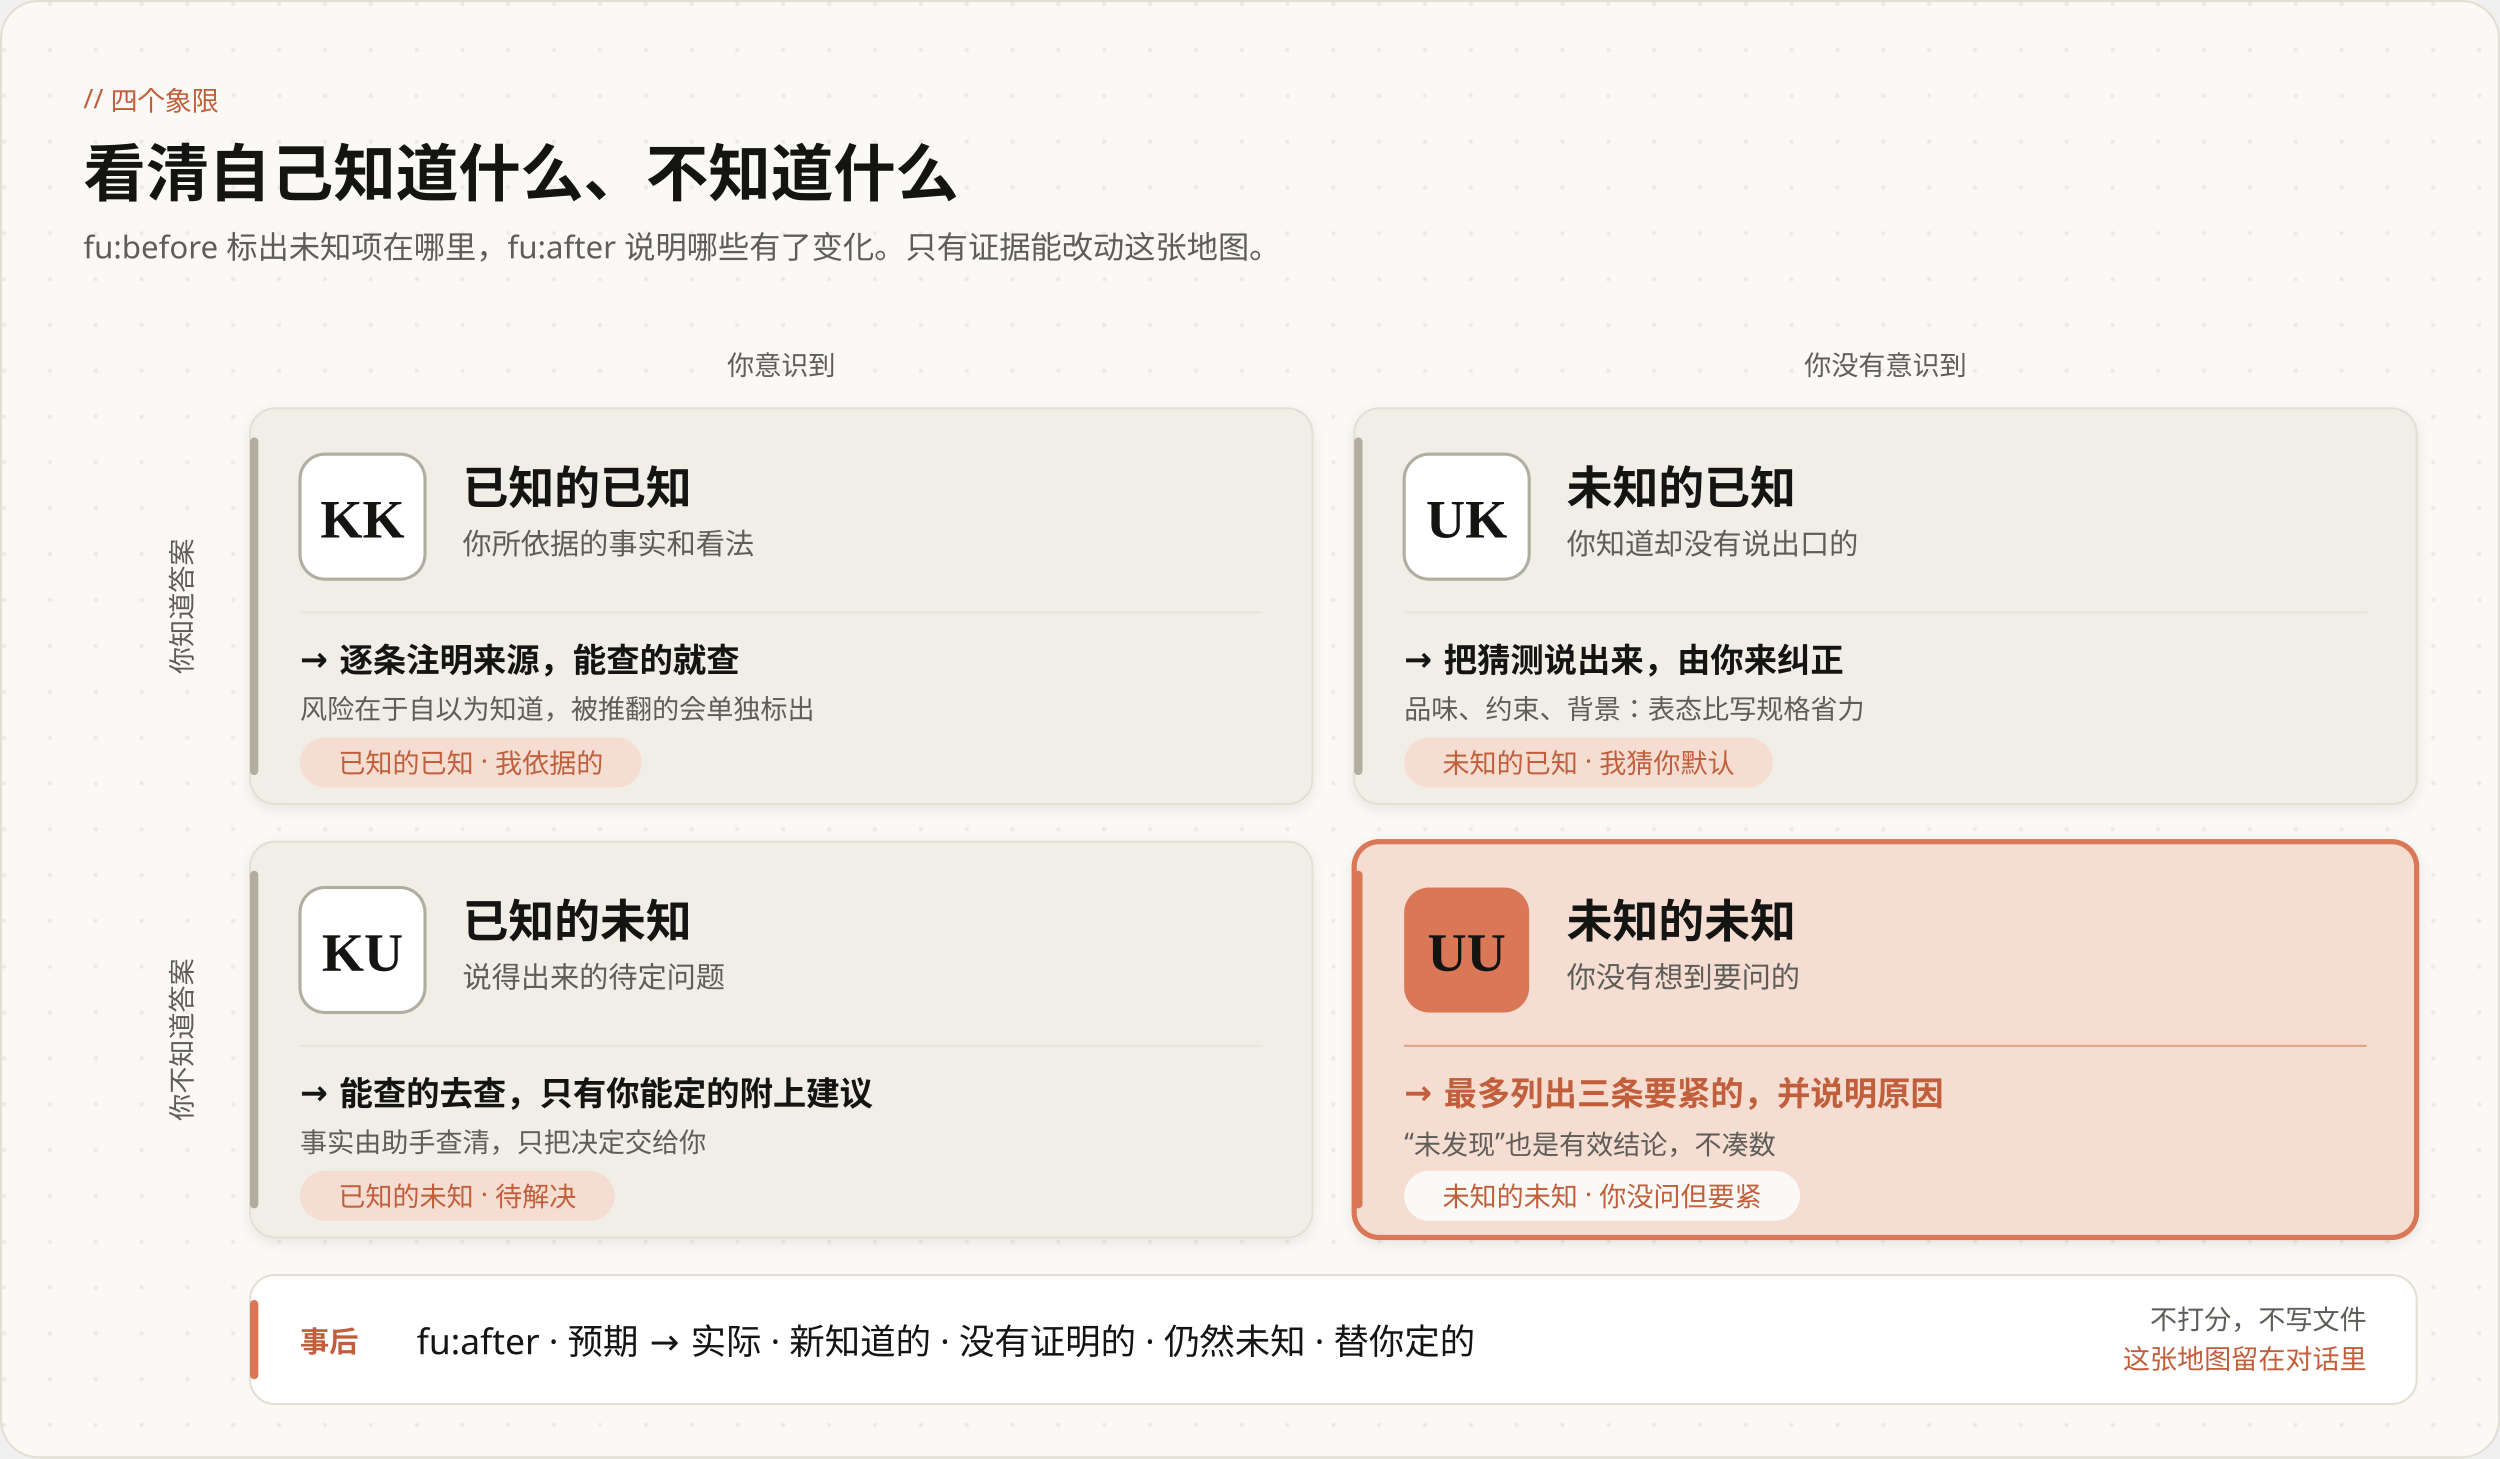
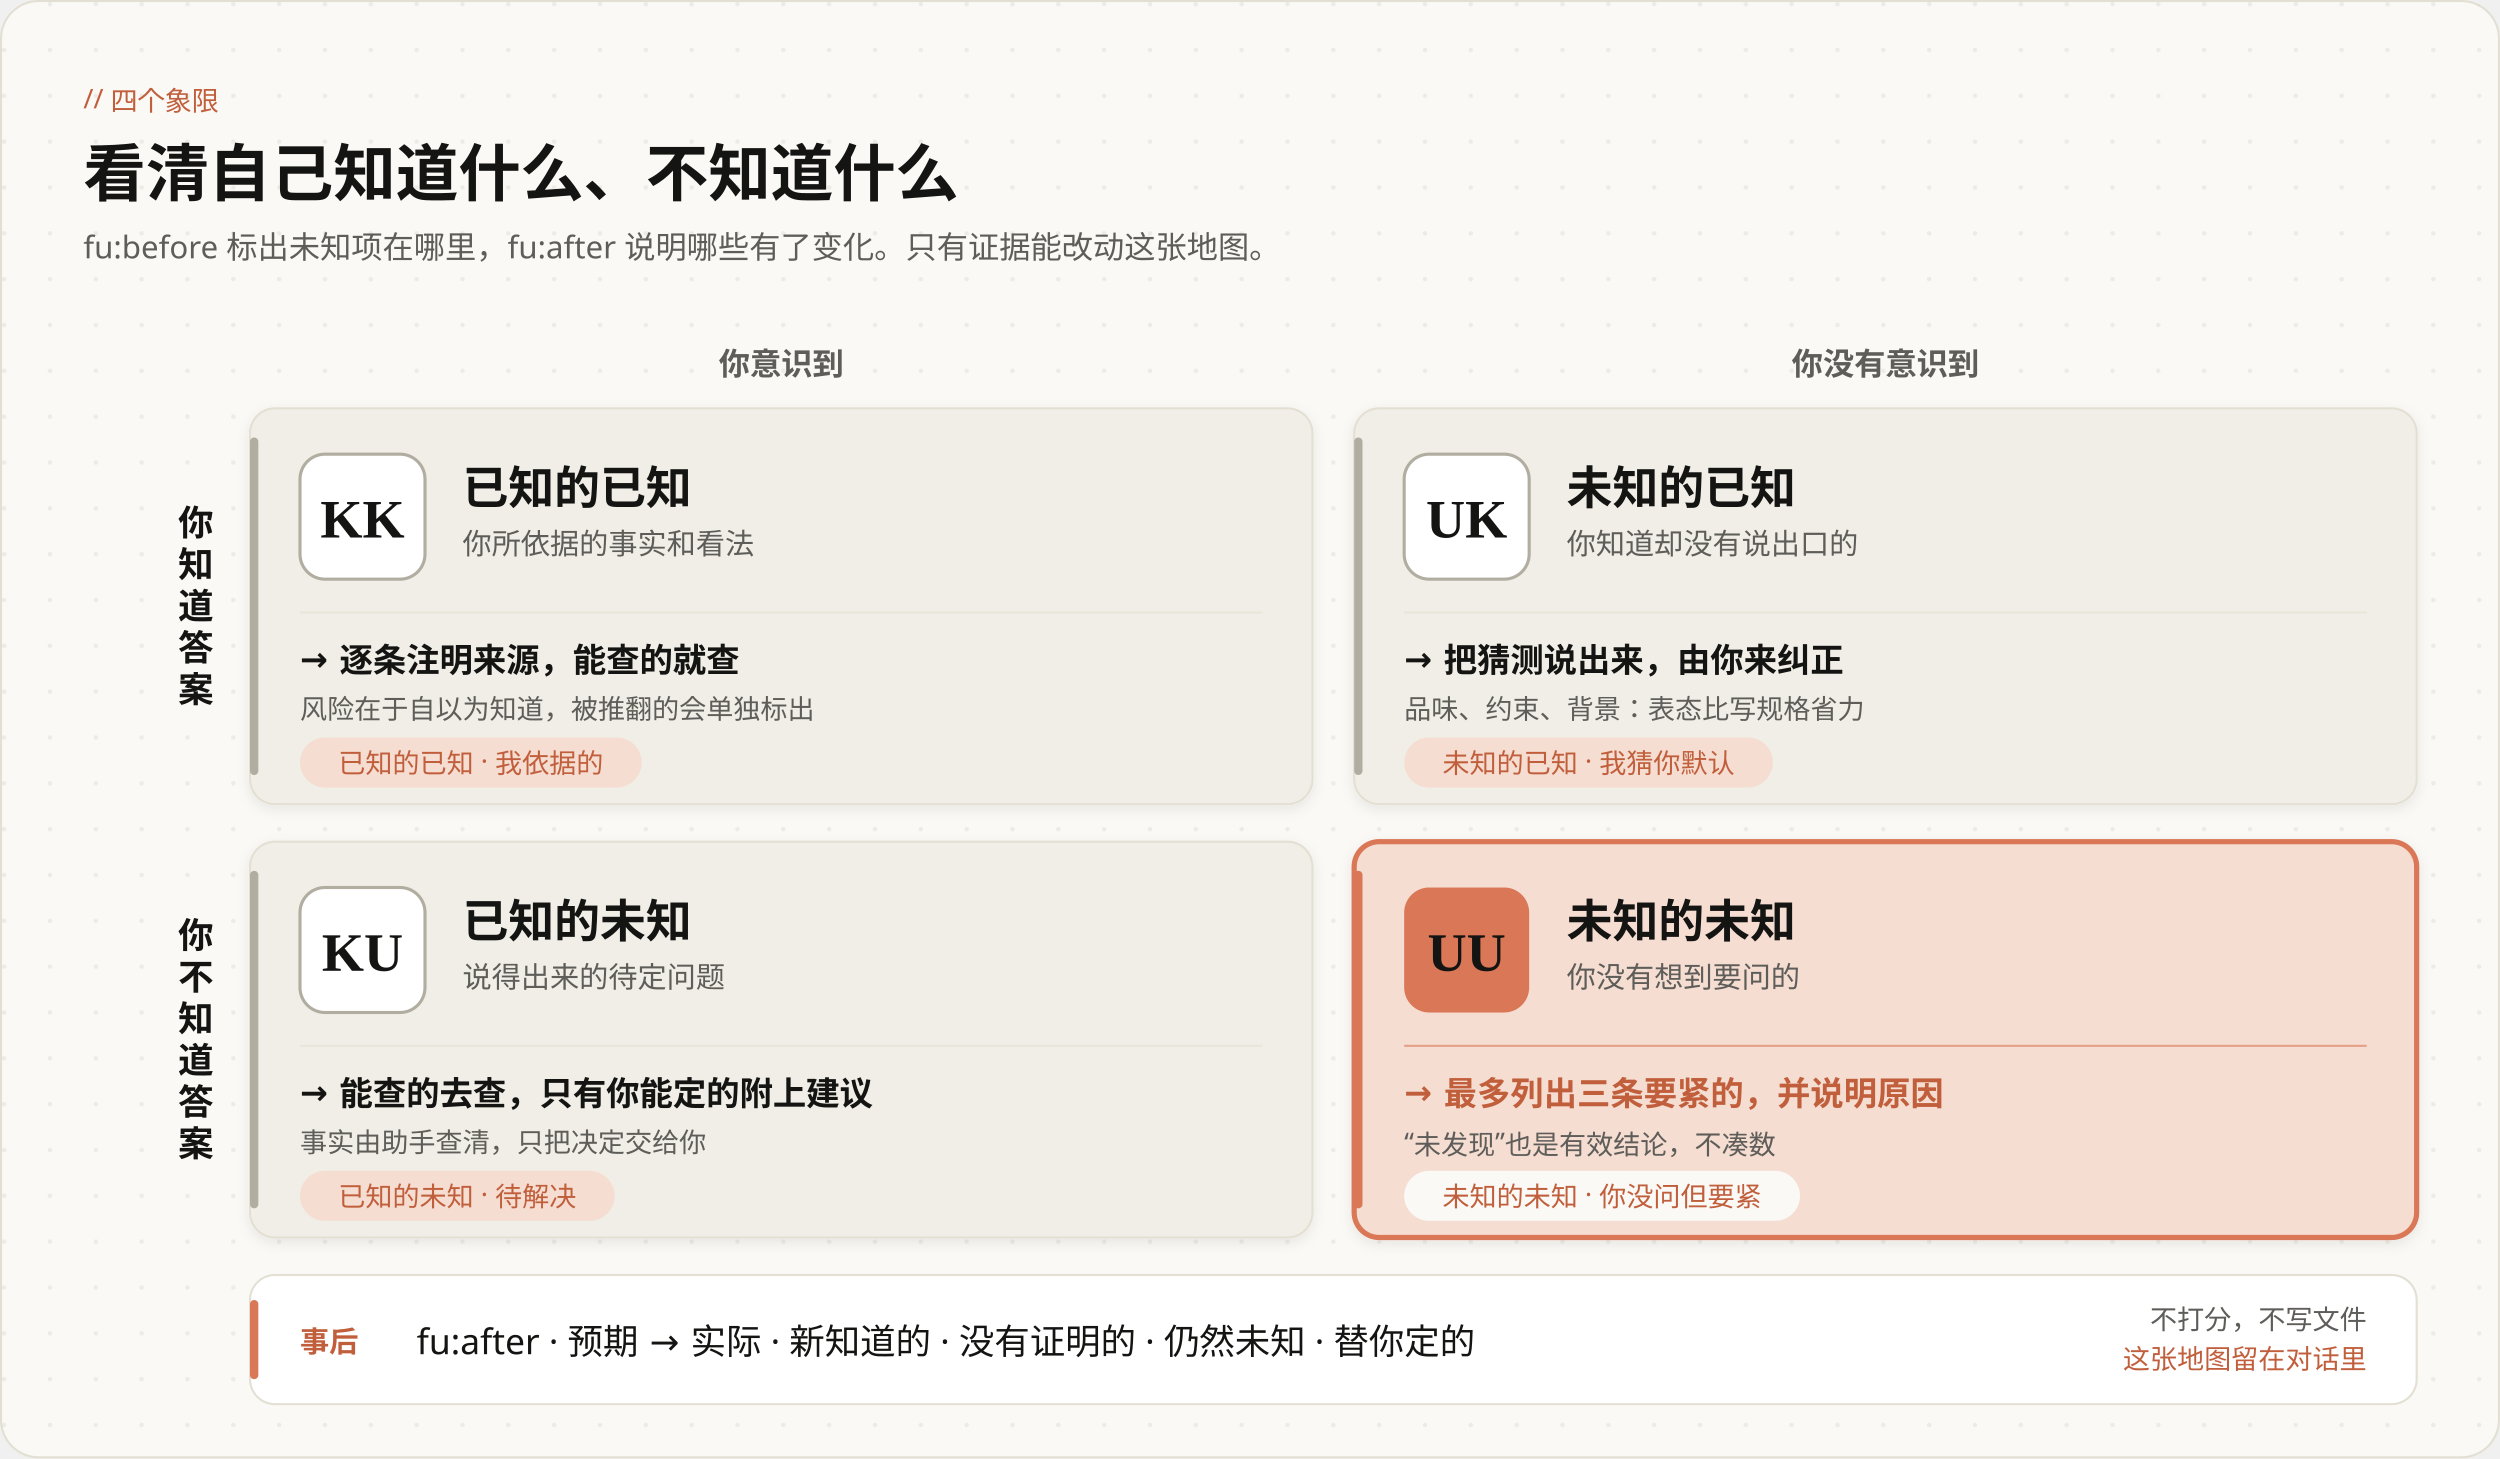
<svg xmlns="http://www.w3.org/2000/svg" width="1200" height="700" viewBox="0 0 1200 700" role="img" aria-labelledby="t d">
  <defs>
    <filter id="sh" x="-5%" y="-5%" width="110%" height="120%">
      <feDropShadow dx="0" dy="2" stdDeviation="3" flood-color="#141413" flood-opacity="0.08" />
    </filter>
    <pattern id="dots" width="22" height="22" patternUnits="userSpaceOnUse">
      <circle cx="2" cy="2" r="1.1" fill="#B1ADA1" opacity="0.35" />
    </pattern>
  </defs>
  <rect x="0.5" y="0.5" width="1199" height="699" rx="18" fill="#FAF9F5" stroke="#E3DFD3" />
  <rect x="0.5" y="0.5" width="1199" height="699" rx="18" fill="url(#dots)" opacity="0.5" />
  <text x="40" y="52" font-family="Noto Sans SC, 'PingFang SC', 'Microsoft YaHei', sans-serif" font-size="13" font-weight="500" fill="#C15F3C">// 四个象限</text>
  <text x="40" y="94" font-family="Noto Sans SC, 'PingFang SC', 'Microsoft YaHei', sans-serif" font-size="30" font-weight="700" fill="#141413">看清自己知道什么、不知道什么</text>
  <text x="40" y="124" font-family="Noto Sans SC, 'PingFang SC', 'Microsoft YaHei', sans-serif" font-size="15" fill="#5E5D59">fu:before 标出未知项在哪里，fu:after 说明哪些有了变化。只有证据能改动这张地图。</text>
-   <text x="375" y="180" font-family="Noto Sans SC, 'PingFang SC', 'Microsoft YaHei', sans-serif" font-size="13" font-weight="500" fill="#5E5D59" text-anchor="middle">你意识到</text>
-   <text x="905" y="180" font-family="Noto Sans SC, 'PingFang SC', 'Microsoft YaHei', sans-serif" font-size="13" font-weight="500" fill="#5E5D59" text-anchor="middle">你没有意识到</text>
-   <text x="92" y="291" font-family="Noto Sans SC, 'PingFang SC', 'Microsoft YaHei', sans-serif" font-size="13" font-weight="500" fill="#5E5D59" text-anchor="middle" transform="rotate(-90 92 291)">你知道答案</text>
-   <text x="92" y="499" font-family="Noto Sans SC, 'PingFang SC', 'Microsoft YaHei', sans-serif" font-size="13" font-weight="500" fill="#5E5D59" text-anchor="middle" transform="rotate(-90 92 499)">你不知道答案</text>
+   <text x="375" y="180" font-family="Noto Sans SC, 'PingFang SC', 'Microsoft YaHei', sans-serif" font-size="15" font-weight="700" fill="#5E5D59" text-anchor="middle">你意识到</text>
+   <text x="905" y="180" font-family="Noto Sans SC, 'PingFang SC', 'Microsoft YaHei', sans-serif" font-size="15" font-weight="700" fill="#5E5D59" text-anchor="middle">你没有意识到</text>
+   <text x="94" y="257" font-family="Noto Sans SC, 'PingFang SC', 'Microsoft YaHei', sans-serif" font-size="17" font-weight="700" fill="#141413" text-anchor="middle">你</text>
+   <text x="94" y="277" font-family="Noto Sans SC, 'PingFang SC', 'Microsoft YaHei', sans-serif" font-size="17" font-weight="700" fill="#141413" text-anchor="middle">知</text>
+   <text x="94" y="297" font-family="Noto Sans SC, 'PingFang SC', 'Microsoft YaHei', sans-serif" font-size="17" font-weight="700" fill="#141413" text-anchor="middle">道</text>
+   <text x="94" y="317" font-family="Noto Sans SC, 'PingFang SC', 'Microsoft YaHei', sans-serif" font-size="17" font-weight="700" fill="#141413" text-anchor="middle">答</text>
+   <text x="94" y="337" font-family="Noto Sans SC, 'PingFang SC', 'Microsoft YaHei', sans-serif" font-size="17" font-weight="700" fill="#141413" text-anchor="middle">案</text>
+   <text x="94" y="455" font-family="Noto Sans SC, 'PingFang SC', 'Microsoft YaHei', sans-serif" font-size="17" font-weight="700" fill="#141413" text-anchor="middle">你</text>
+   <text x="94" y="475" font-family="Noto Sans SC, 'PingFang SC', 'Microsoft YaHei', sans-serif" font-size="17" font-weight="700" fill="#141413" text-anchor="middle">不</text>
+   <text x="94" y="495" font-family="Noto Sans SC, 'PingFang SC', 'Microsoft YaHei', sans-serif" font-size="17" font-weight="700" fill="#141413" text-anchor="middle">知</text>
+   <text x="94" y="515" font-family="Noto Sans SC, 'PingFang SC', 'Microsoft YaHei', sans-serif" font-size="17" font-weight="700" fill="#141413" text-anchor="middle">道</text>
+   <text x="94" y="535" font-family="Noto Sans SC, 'PingFang SC', 'Microsoft YaHei', sans-serif" font-size="17" font-weight="700" fill="#141413" text-anchor="middle">答</text>
+   <text x="94" y="555" font-family="Noto Sans SC, 'PingFang SC', 'Microsoft YaHei', sans-serif" font-size="17" font-weight="700" fill="#141413" text-anchor="middle">案</text>
  <rect x="120" y="196" width="510" height="190" rx="12" fill="#F0EEE6" stroke="#E3DFD3" stroke-width="1" filter="url(#sh)" />
  <rect x="120" y="210" width="4" height="162" rx="2" fill="#B1ADA1" />
  <rect x="144" y="218" width="60" height="60" rx="12" fill="#FFFFFF" stroke="#B1ADA1" stroke-width="1.5" />
  <text x="174" y="258" font-family="Georgia, 'Times New Roman', serif" font-size="26" font-weight="700" fill="#141413" text-anchor="middle">KK</text>
  <text x="222" y="242" font-family="Noto Sans SC, 'PingFang SC', 'Microsoft YaHei', sans-serif" font-size="22" font-weight="700" fill="#141413">已知的已知</text>
  <text x="222" y="266" font-family="Noto Sans SC, 'PingFang SC', 'Microsoft YaHei', sans-serif" font-size="14" fill="#5E5D59">你所依据的事实和看法</text>
  <path d="M144 294H606" stroke="#E3DFD3" stroke-width="1" stroke-opacity="0.6" />
  <text x="144" y="322" font-family="Noto Sans SC, 'PingFang SC', 'Microsoft YaHei', sans-serif" font-size="16" font-weight="700" fill="#141413">→ 逐条注明来源，能查的就查</text>
  <text x="144" y="345" font-family="Noto Sans SC, 'PingFang SC', 'Microsoft YaHei', sans-serif" font-size="13" fill="#5E5D59">风险在于自以为知道，被推翻的会单独标出</text>
  <rect x="144" y="354" width="164" height="24" rx="12" fill="#F5DDD1" />
  <text x="226.0" y="371" font-family="Noto Sans SC, 'PingFang SC', 'Microsoft YaHei', sans-serif" font-size="13" font-weight="500" fill="#C15F3C" text-anchor="middle">已知的已知 · 我依据的</text>
  <rect x="650" y="196" width="510" height="190" rx="12" fill="#F0EEE6" stroke="#E3DFD3" stroke-width="1" filter="url(#sh)" />
  <rect x="650" y="210" width="4" height="162" rx="2" fill="#B1ADA1" />
  <rect x="674" y="218" width="60" height="60" rx="12" fill="#FFFFFF" stroke="#B1ADA1" stroke-width="1.5" />
  <text x="704" y="258" font-family="Georgia, 'Times New Roman', serif" font-size="26" font-weight="700" fill="#141413" text-anchor="middle">UK</text>
  <text x="752" y="242" font-family="Noto Sans SC, 'PingFang SC', 'Microsoft YaHei', sans-serif" font-size="22" font-weight="700" fill="#141413">未知的已知</text>
  <text x="752" y="266" font-family="Noto Sans SC, 'PingFang SC', 'Microsoft YaHei', sans-serif" font-size="14" fill="#5E5D59">你知道却没有说出口的</text>
  <path d="M674 294H1136" stroke="#E3DFD3" stroke-width="1" stroke-opacity="0.6" />
  <text x="674" y="322" font-family="Noto Sans SC, 'PingFang SC', 'Microsoft YaHei', sans-serif" font-size="16" font-weight="700" fill="#141413">→ 把猜测说出来，由你来纠正</text>
  <text x="674" y="345" font-family="Noto Sans SC, 'PingFang SC', 'Microsoft YaHei', sans-serif" font-size="13" fill="#5E5D59">品味、约束、背景：表态比写规格省力</text>
  <rect x="674" y="354" width="177" height="24" rx="12" fill="#F5DDD1" />
  <text x="762.5" y="371" font-family="Noto Sans SC, 'PingFang SC', 'Microsoft YaHei', sans-serif" font-size="13" font-weight="500" fill="#C15F3C" text-anchor="middle">未知的已知 · 我猜你默认</text>
  <rect x="120" y="404" width="510" height="190" rx="12" fill="#F0EEE6" stroke="#E3DFD3" stroke-width="1" filter="url(#sh)" />
  <rect x="120" y="418" width="4" height="162" rx="2" fill="#B1ADA1" />
  <rect x="144" y="426" width="60" height="60" rx="12" fill="#FFFFFF" stroke="#B1ADA1" stroke-width="1.5" />
  <text x="174" y="466" font-family="Georgia, 'Times New Roman', serif" font-size="26" font-weight="700" fill="#141413" text-anchor="middle">KU</text>
  <text x="222" y="450" font-family="Noto Sans SC, 'PingFang SC', 'Microsoft YaHei', sans-serif" font-size="22" font-weight="700" fill="#141413">已知的未知</text>
  <text x="222" y="474" font-family="Noto Sans SC, 'PingFang SC', 'Microsoft YaHei', sans-serif" font-size="14" fill="#5E5D59">说得出来的待定问题</text>
  <path d="M144 502H606" stroke="#E3DFD3" stroke-width="1" stroke-opacity="0.6" />
  <text x="144" y="530" font-family="Noto Sans SC, 'PingFang SC', 'Microsoft YaHei', sans-serif" font-size="16" font-weight="700" fill="#141413">→ 能查的去查，只有你能定的附上建议</text>
  <text x="144" y="553" font-family="Noto Sans SC, 'PingFang SC', 'Microsoft YaHei', sans-serif" font-size="13" fill="#5E5D59">事实由助手查清，只把决定交给你</text>
  <rect x="144" y="562" width="151" height="24" rx="12" fill="#F5DDD1" />
  <text x="219.5" y="579" font-family="Noto Sans SC, 'PingFang SC', 'Microsoft YaHei', sans-serif" font-size="13" font-weight="500" fill="#C15F3C" text-anchor="middle">已知的未知 · 待解决</text>
  <rect x="650" y="404" width="510" height="190" rx="12" fill="#F5DDD1" stroke="#D97757" stroke-width="2.5" filter="url(#sh)" />
  <rect x="650" y="418" width="4" height="162" rx="2" fill="#D97757" />
  <rect x="674" y="426" width="60" height="60" rx="12" fill="#D97757" />
  <text x="704" y="466" font-family="Georgia, 'Times New Roman', serif" font-size="26" font-weight="700" fill="#141413" text-anchor="middle">UU</text>
  <text x="752" y="450" font-family="Noto Sans SC, 'PingFang SC', 'Microsoft YaHei', sans-serif" font-size="22" font-weight="700" fill="#141413">未知的未知</text>
  <text x="752" y="474" font-family="Noto Sans SC, 'PingFang SC', 'Microsoft YaHei', sans-serif" font-size="14" fill="#5E5D59">你没有想到要问的</text>
  <path d="M674 502H1136" stroke="#D97757" stroke-width="1" stroke-opacity="0.6" />
  <text x="674" y="530" font-family="Noto Sans SC, 'PingFang SC', 'Microsoft YaHei', sans-serif" font-size="16" font-weight="700" fill="#C15F3C">→ 最多列出三条要紧的，并说明原因</text>
  <text x="674" y="553" font-family="Noto Sans SC, 'PingFang SC', 'Microsoft YaHei', sans-serif" font-size="13" fill="#5E5D59">“未发现”也是有效结论，不凑数</text>
  <rect x="674" y="562" width="190" height="24" rx="12" fill="#FAF9F5" />
  <text x="769.0" y="579" font-family="Noto Sans SC, 'PingFang SC', 'Microsoft YaHei', sans-serif" font-size="13" font-weight="500" fill="#C15F3C" text-anchor="middle">未知的未知 · 你没问但要紧</text>
  <rect x="120" y="612" width="1040" height="62" rx="12" fill="#FFFFFF" stroke="#E3DFD3" />
  <rect x="120" y="624" width="4" height="38" rx="2" fill="#D97757" />
  <text x="144" y="649" font-family="Noto Sans SC, 'PingFang SC', 'Microsoft YaHei', sans-serif" font-size="14" font-weight="700" fill="#C15F3C">事后</text>
  <text x="200" y="650" font-family="Noto Sans SC, 'PingFang SC', 'Microsoft YaHei', sans-serif" font-size="17" font-weight="500" fill="#141413">fu:after · 预期 → 实际 · 新知道的 · 没有证明的 · 仍然未知 · 替你定的</text>
  <text x="1136" y="638" font-family="Noto Sans SC, 'PingFang SC', 'Microsoft YaHei', sans-serif" font-size="13" fill="#5E5D59" text-anchor="end">不打分，不写文件</text>
  <text x="1136" y="657" font-family="Noto Sans SC, 'PingFang SC', 'Microsoft YaHei', sans-serif" font-size="13" font-weight="500" fill="#C15F3C" text-anchor="end">这张地图留在对话里</text>
</svg>
